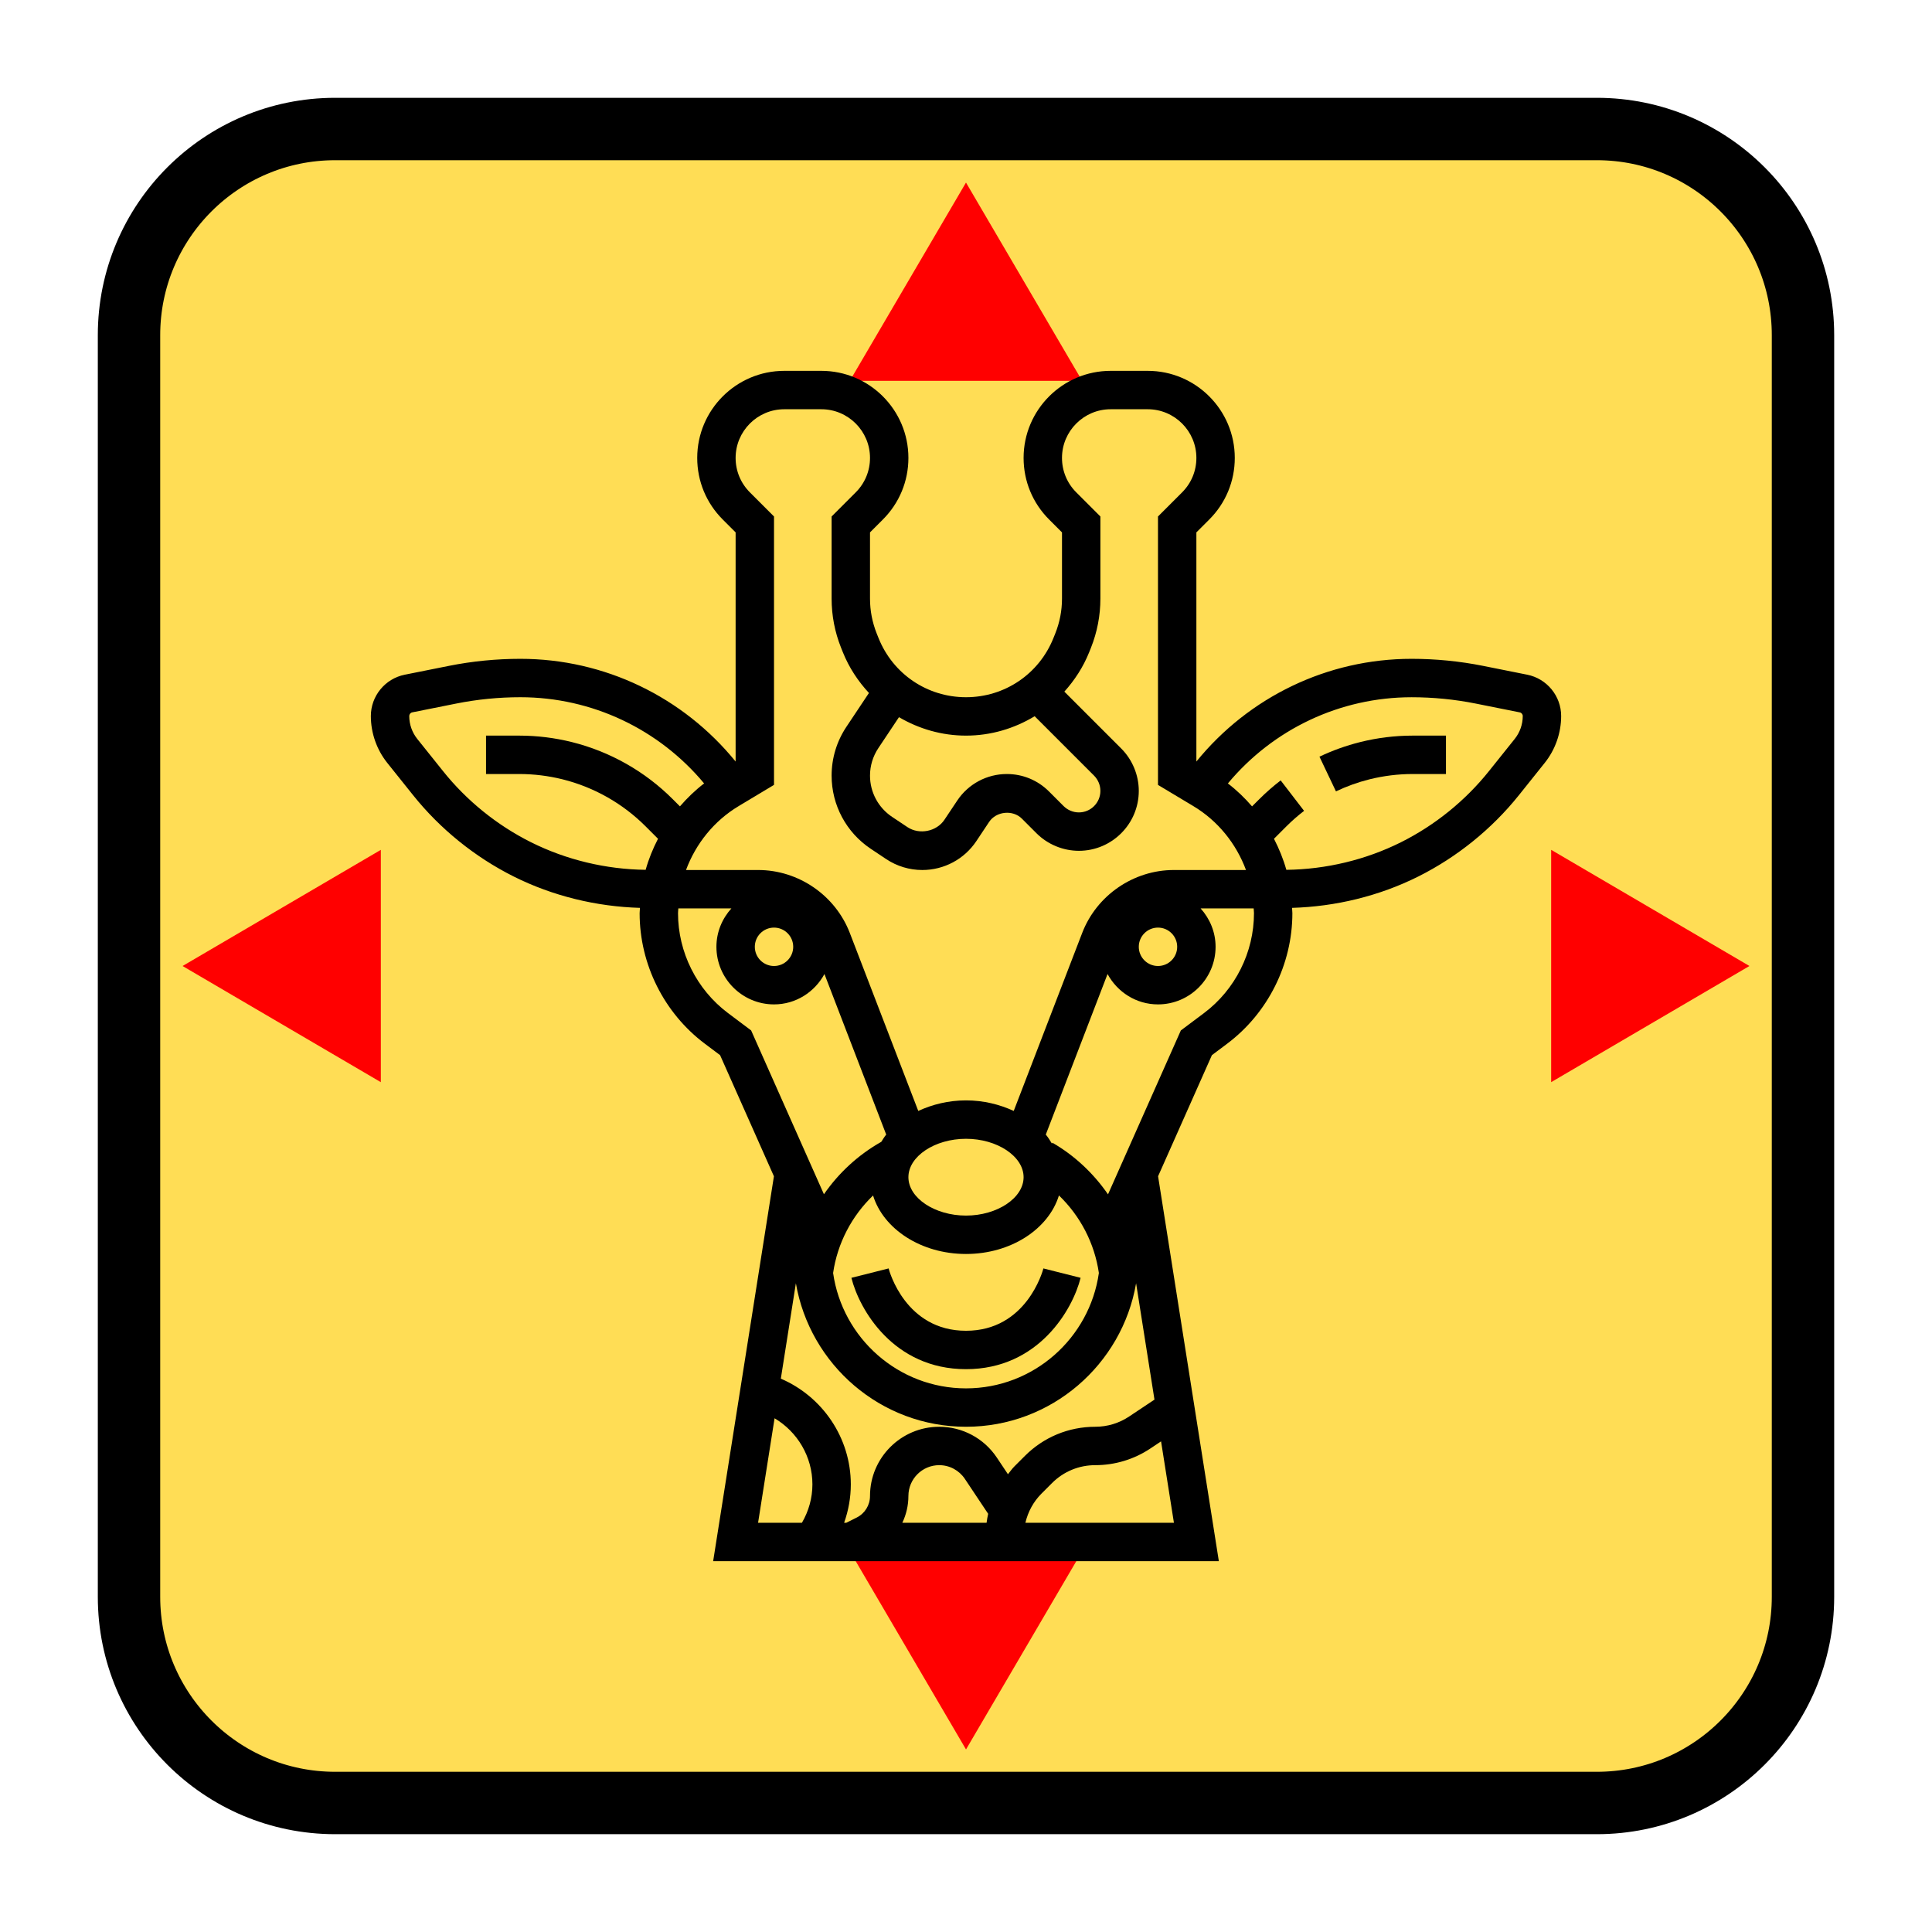
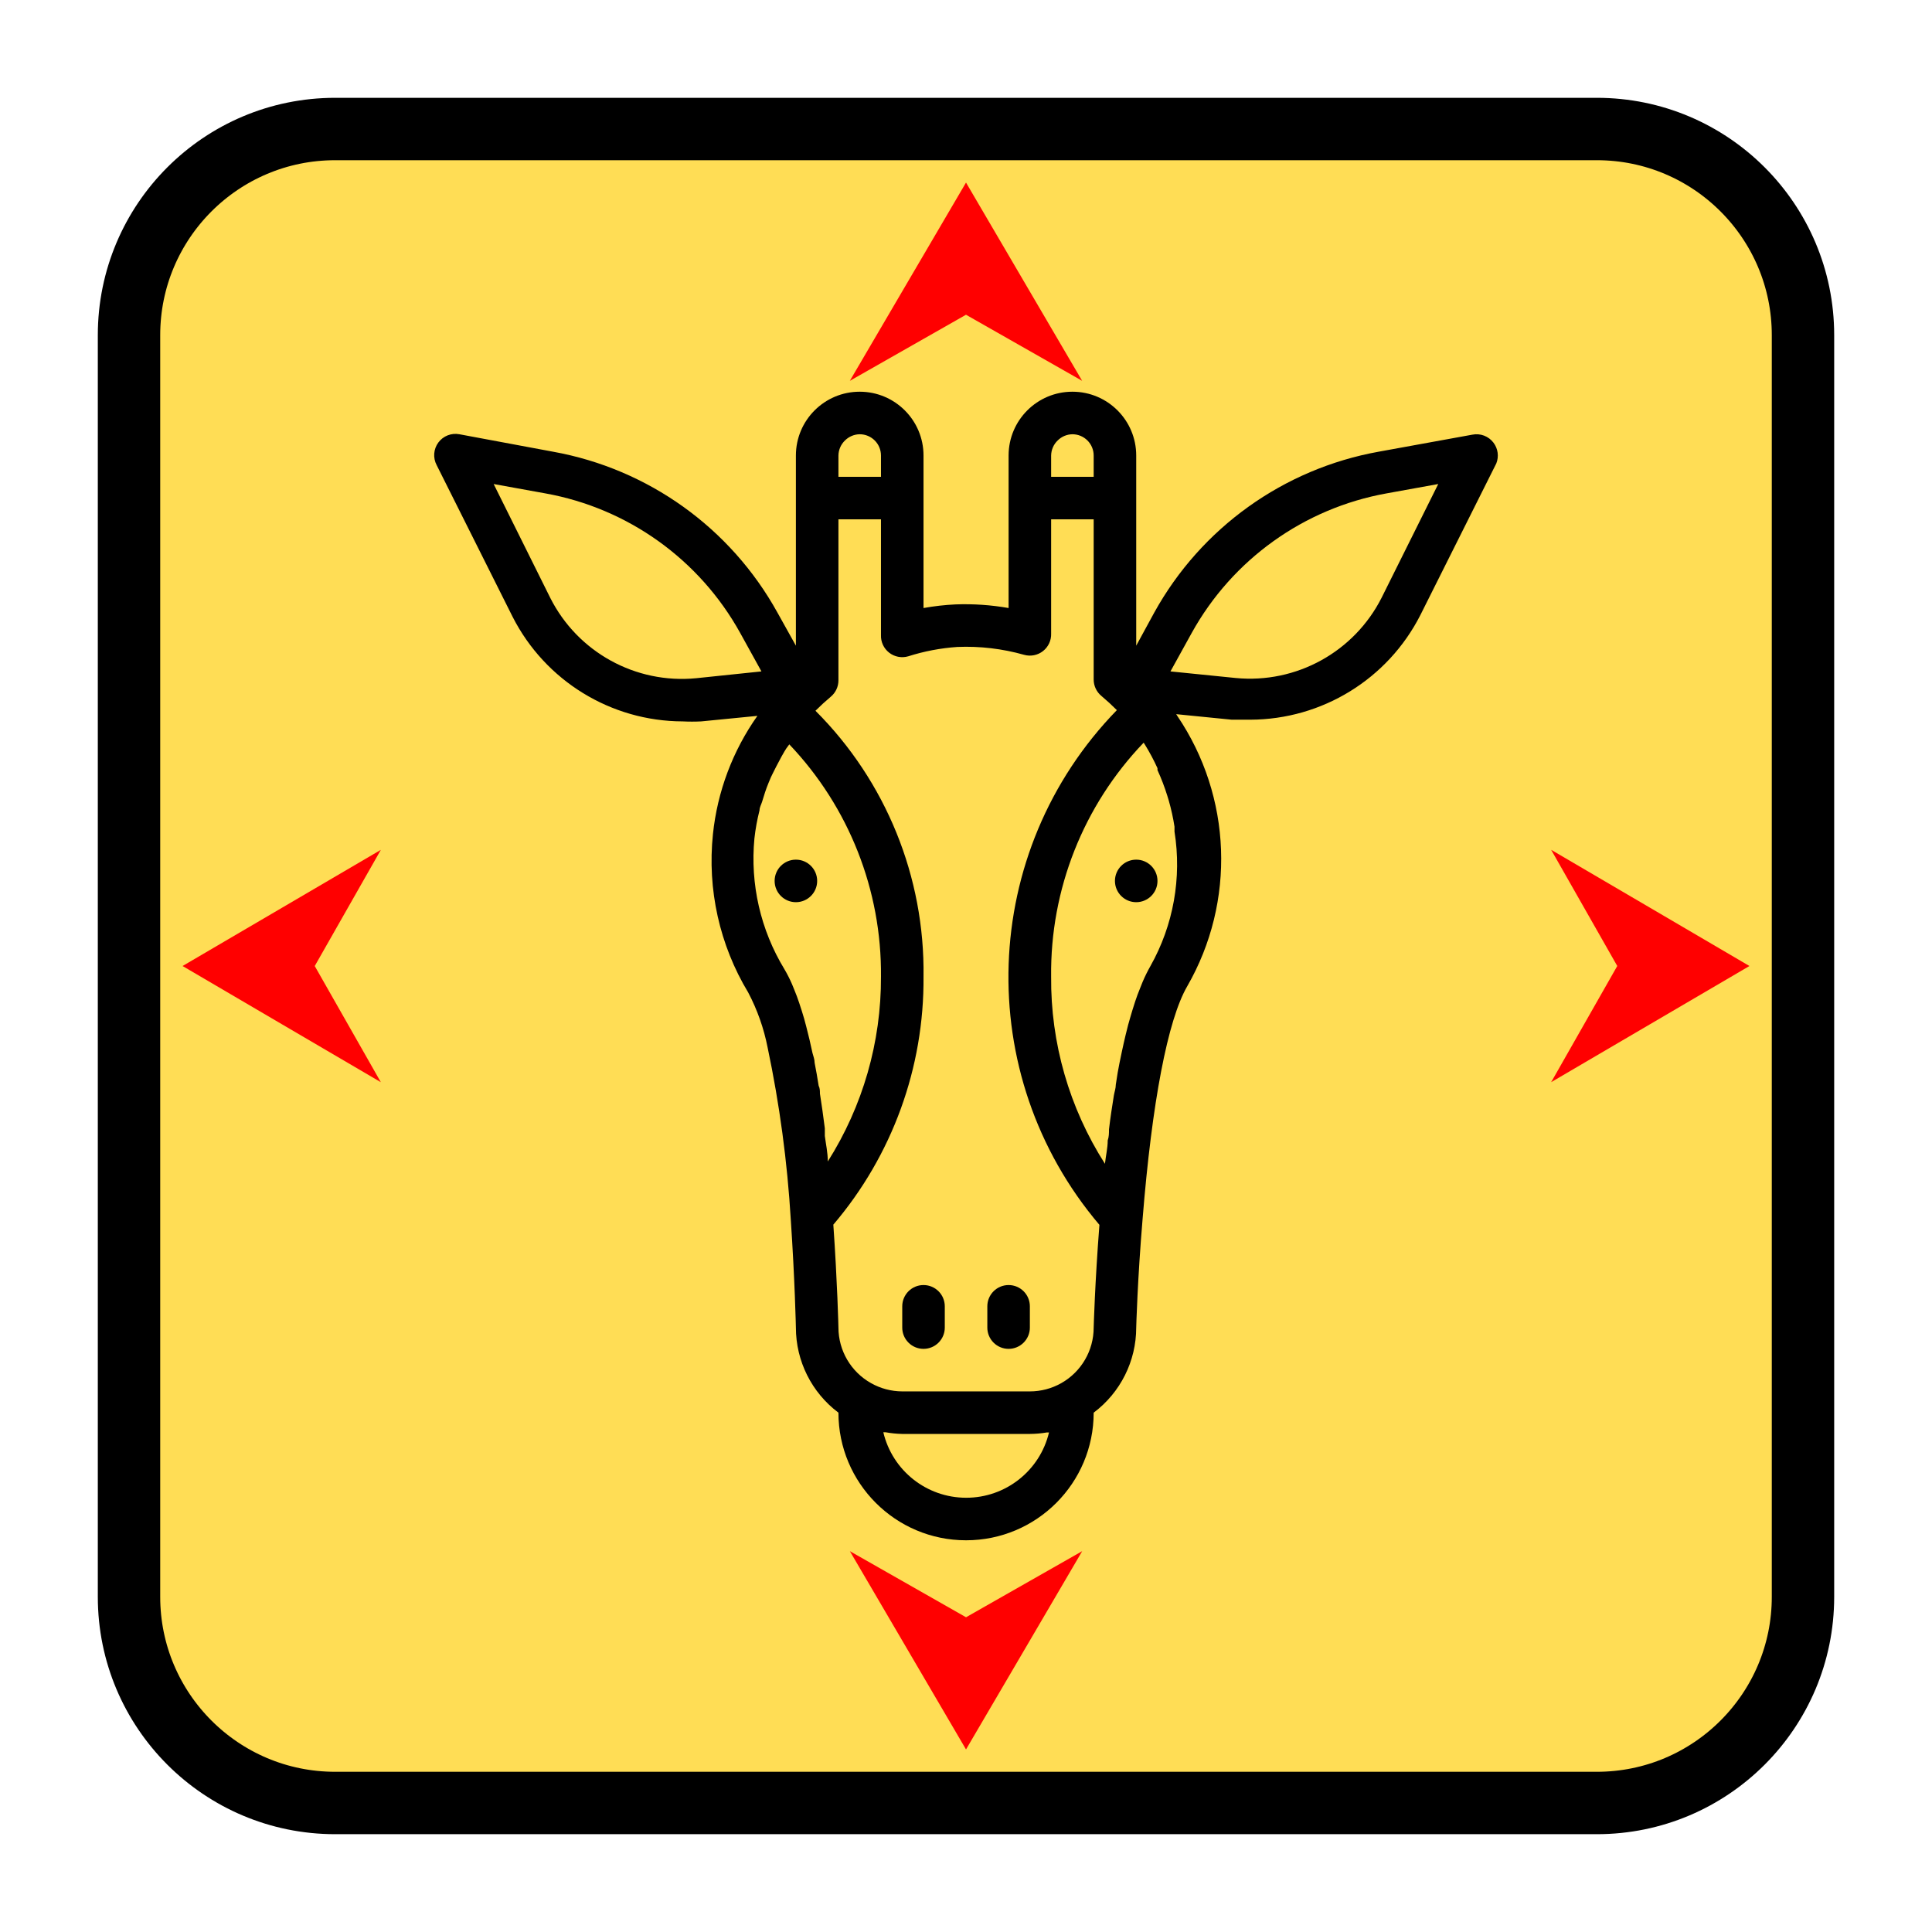
<svg xmlns="http://www.w3.org/2000/svg" version="1.1" x="0px" y="0px" viewBox="0 0 100.633 100.633" id="svg10" width="100.633" height="100.633">
  <defs id="defs14" />
  <rect style="opacity:1;fill:#ffdd55;fill-opacity:1;stroke:#000000;stroke-width:3.25;stroke-linecap:round;stroke-linejoin:round;stroke-miterlimit:4;stroke-dasharray:none;stroke-dashoffset:0" id="rect4493" width="87.193" height="87.193" x="6.72" y="6.72" ry="10.738" rx="10.738" />
-   <path style="opacity:1;fill:#ff0000;fill-opacity:1;stroke:none;stroke-width:3.25;stroke-linecap:round;stroke-linejoin:round;stroke-miterlimit:4;stroke-dasharray:none;stroke-dashoffset:0" id="path5131" d="m -48.994,14.512 6.157,-3.555 6.157,-3.555 -1e-6,7.11 0,7.11 -6.157,-3.555 z" transform="matrix(0.8387097,0,0,0.8510064,50.60058,37.9671)" />
-   <path transform="matrix(0,0.8387097,-0.8510064,0,62.6659,50.60062)" d="m -48.994,14.512 6.157,-3.555 6.157,-3.555 -1e-6,7.11 0,7.11 -6.157,-3.555 z" id="path5133" style="opacity:1;fill:#ff0000;fill-opacity:1;stroke:none;stroke-width:3.25;stroke-linecap:round;stroke-linejoin:round;stroke-miterlimit:4;stroke-dasharray:none;stroke-dashoffset:0" />
-   <path style="opacity:1;fill:#ff0000;fill-opacity:1;stroke:none;stroke-width:3.25;stroke-linecap:round;stroke-linejoin:round;stroke-miterlimit:4;stroke-dasharray:none;stroke-dashoffset:0" id="path5135" d="m -48.994,14.512 6.157,-3.555 6.157,-3.555 -1e-6,7.11 0,7.11 -6.157,-3.555 z" transform="matrix(-0.8387097,0,0,-0.8510064,50.03238,62.66594)" />
-   <path transform="matrix(0,-0.8387097,0.8510064,0,37.96707,50.03242)" d="m -48.994,14.512 6.157,-3.555 6.157,-3.555 -1e-6,7.11 0,7.11 -6.157,-3.555 z" id="path5137" style="opacity:1;fill:#ff0000;fill-opacity:1;stroke:none;stroke-width:3.25;stroke-linecap:round;stroke-linejoin:round;stroke-miterlimit:4;stroke-dasharray:none;stroke-dashoffset:0" />
-   <g transform="translate(18.3165,18.3165)" id="g8">
-     <path d="m 32,51 c -3.149,0 -3.996,-3.114 -4.031,-3.247 l -1.938,0.489 C 26.441,49.888 28.219,53 32,53 c 3.781,0 5.559,-3.112 5.97,-4.758 L 36.032,47.753 C 35.996,47.886 35.149,51 32,51 Z" id="path2" />
-     <path d="M 61.234,16.827 58.95,16.37 C 57.724,16.124 56.466,16 55.211,16 50.824,16 46.735,17.986 44,21.35 V 9.414 L 44.672,8.742 C 45.528,7.886 46,6.747 46,5.535 46,3.034 43.966,1 41.465,1 h -1.93 C 37.034,1 35,3.034 35,5.535 c 0,1.212 0.472,2.351 1.328,3.207 L 37,9.414 v 3.448 c 0,0.627 -0.118,1.24 -0.352,1.823 l -0.092,0.229 C 35.807,16.789 34.019,18 32,18 29.981,18 28.193,16.789 27.443,14.915 L 27.351,14.686 C 27.118,14.102 27,13.489 27,12.862 V 9.414 L 27.672,8.742 C 28.528,7.886 29,6.747 29,5.535 29,3.034 26.966,1 24.465,1 h -1.93 C 20.034,1 18,3.034 18,5.535 c 0,1.212 0.472,2.351 1.328,3.207 L 20,9.414 V 21.35 C 17.265,17.986 13.176,16 8.789,16 7.534,16 6.276,16.124 5.05,16.37 L 2.766,16.827 C 1.742,17.032 1,17.938 1,18.98 c 0,0.883 0.304,1.749 0.855,2.44 l 1.344,1.68 c 1.41,1.763 3.224,3.229 5.245,4.24 2.035,1.017 4.3,1.565 6.574,1.632 C 15.015,29.065 15,29.156 15,29.248 c 0,2.662 1.271,5.205 3.401,6.803 l 0.79,0.593 2.804,6.309 L 18.83,63 H 45.17 L 42.005,42.952 44.809,36.643 45.6,36.05 c 2.129,-1.598 3.4,-4.141 3.4,-6.803 0,-0.092 -0.015,-0.183 -0.018,-0.275 2.274,-0.067 4.538,-0.615 6.574,-1.632 2.021,-1.012 3.835,-2.477 5.245,-4.24 l 1.344,-1.681 C 62.696,20.729 63,19.863 63,18.98 63,17.938 62.258,17.032 61.234,16.827 Z m -25.658,2.163 3.095,3.095 C 38.881,22.295 39,22.584 39,22.879 39,23.497 38.497,24 37.879,24 37.584,24 37.295,23.881 37.086,23.672 L 36.324,22.91 C 35.737,22.323 34.957,22 34.127,22 c -1.041,0 -2.008,0.518 -2.584,1.384 l -0.666,0.998 c -0.41,0.617 -1.308,0.793 -1.924,0.386 L 28.148,24.231 C 27.43,23.751 27,22.948 27,22.084 c 0,-0.511 0.15,-1.006 0.434,-1.432 l 1.075,-1.613 C 29.545,19.647 30.736,20 32,20 c 1.299,0 2.521,-0.371 3.576,-1.01 z M 22.535,3 h 1.93 C 25.862,3 27,4.138 27,5.535 27,6.213 26.736,6.849 26.258,7.328 L 25,8.586 v 4.276 c 0,0.883 0.166,1.746 0.494,2.565 l 0.092,0.229 c 0.323,0.807 0.795,1.513 1.359,2.123 L 25.77,19.542 C 25.266,20.298 25,21.177 25,22.084 c 0,1.534 0.762,2.958 2.039,3.811 l 0.806,0.538 c 0.559,0.371 1.209,0.567 1.878,0.567 1.135,0 2.188,-0.563 2.818,-1.508 l 0.666,-1 c 0.371,-0.554 1.233,-0.639 1.703,-0.168 l 0.762,0.762 C 36.253,25.667 37.057,26 37.879,26 39.6,26 41,24.6 41,22.879 41,22.057 40.667,21.253 40.086,20.672 l -2.963,-2.963 c 0.533,-0.594 0.982,-1.276 1.292,-2.051 l 0.092,-0.229 C 38.834,14.608 39,13.745 39,12.862 V 8.586 L 37.742,7.328 C 37.264,6.85 37,6.213 37,5.535 37,4.138 38.138,3 39.535,3 h 1.93 C 42.862,3 44,4.138 44,5.535 44,6.213 43.736,6.849 43.258,7.328 L 42,8.586 v 13.981 l 1.843,1.105 c 1.281,0.768 2.233,1.959 2.741,3.328 h -3.757 c -2.101,0 -4.021,1.318 -4.775,3.279 L 34.486,39.55 C 33.75,39.21 32.909,39 32,39 c -0.909,0 -1.751,0.21 -2.486,0.55 L 25.948,30.279 C 25.193,28.318 23.274,27 21.173,27 h -3.757 c 0.508,-1.369 1.461,-2.56 2.741,-3.328 L 22,22.566 V 8.586 L 20.742,7.328 C 20.264,6.85 20,6.213 20,5.535 20,4.138 21.138,3 22.535,3 Z M 42,30 c 0.552,0 1,0.448 1,1 0,0.552 -0.448,1 -1,1 -0.552,0 -1,-0.448 -1,-1 0,-0.552 0.448,-1 1,-1 z M 28.684,61 C 28.886,60.573 29,60.1 29,59.605 29,58.72 29.72,58 30.605,58 c 0.538,0 1.037,0.268 1.336,0.715 l 1.213,1.819 c -0.036,0.153 -0.06,0.309 -0.082,0.466 z m 5.835,-2.933 c -0.126,0.126 -0.223,0.271 -0.334,0.406 L 33.606,57.605 C 32.935,56.6 31.813,56 30.605,56 28.617,56 27,57.617 27,59.605 c 0,0.479 -0.267,0.91 -0.693,1.124 L 25.765,61 H 25.652 C 25.877,60.364 26,59.692 26,59 26,56.572 24.52,54.423 22.355,53.494 l 0.784,-4.968 C 23.868,52.763 27.558,56 32,56 c 4.442,0 8.132,-3.237 8.86,-7.474 l 0.957,6.06 -1.319,0.879 C 39.975,55.815 39.365,56 38.733,56 c -1.385,0 -2.687,0.539 -3.666,1.519 z M 32,54 c -3.522,0 -6.438,-2.618 -6.922,-6.009 0.225,-1.549 0.968,-2.966 2.081,-4.037 C 27.698,45.699 29.656,47 32,47 c 2.345,0 4.304,-1.303 4.841,-3.049 1.114,1.072 1.856,2.495 2.08,4.039 C 38.438,51.381 35.522,54 32,54 Z m 3,-11 c 0,1.084 -1.374,2 -3,2 -1.626,0 -3,-0.916 -3,-2 0,-1.084 1.374,-2 3,-2 1.626,0 3,0.916 3,2 z M 23,31 c 0,0.552 -0.448,1 -1,1 -0.552,0 -1,-0.448 -1,-1 0,-0.552 0.448,-1 1,-1 0.552,0 1,0.448 1,1 z M 9.339,25.552 C 7.575,24.67 5.992,23.39 4.762,21.851 L 3.418,20.172 C 3.148,19.834 3,19.411 3,18.98 3,18.887 3.066,18.806 3.158,18.788 L 5.442,18.331 C 6.54,18.111 7.666,18 8.789,18 c 3.73,0 7.213,1.662 9.57,4.49 -0.464,0.355 -0.881,0.758 -1.259,1.195 L 16.726,23.311 C 15.278,21.862 13.461,20.833 11.473,20.337 10.576,20.113 9.654,20 8.731,20 H 7 v 2 h 1.731 c 0.759,0 1.519,0.094 2.257,0.277 1.636,0.409 3.131,1.256 4.323,2.448 l 0.647,0.647 c -0.266,0.517 -0.488,1.056 -0.644,1.618 -2.065,-0.024 -4.128,-0.515 -5.975,-1.438 z m 10.263,8.899 C 17.973,33.229 17,31.284 17,29.248 17,29.165 17.013,29.083 17.016,29 H 19.78 C 19.3,29.532 19,30.229 19,31 c 0,1.654 1.346,3 3,3 1.139,0 2.119,-0.645 2.627,-1.582 l 3.217,8.363 c -0.099,0.118 -0.173,0.25 -0.256,0.377 -1.204,0.679 -2.219,1.62 -2.988,2.731 l -3.792,-8.533 z m 2.427,21.107 c 1.189,0.705 1.971,2 1.971,3.442 0,0.714 -0.194,1.394 -0.546,2 H 21.17 Z M 35.094,61 c 0.134,-0.569 0.415,-1.095 0.839,-1.519 l 0.549,-0.549 C 37.083,58.331 37.883,58 38.733,58 c 1.028,0 2.023,-0.302 2.875,-0.871 L 42.16,56.761 42.83,61 Z m 9.305,-26.549 -1.208,0.905 -3.794,8.538 c -0.75,-1.086 -1.731,-2.016 -2.896,-2.689 L 36.475,41.25 C 36.377,41.09 36.28,40.928 36.156,40.781 l 3.217,-8.363 C 39.881,33.355 40.861,34 42,34 c 1.654,0 3,-1.346 3,-3 0,-0.771 -0.301,-1.468 -0.78,-2 h 2.764 c 0.003,0.083 0.016,0.165 0.016,0.248 0,2.036 -0.973,3.981 -2.601,5.203 z m 16.183,-14.28 -1.344,1.68 c -1.231,1.539 -2.813,2.819 -4.577,3.701 -1.847,0.923 -3.911,1.414 -5.975,1.439 -0.157,-0.562 -0.379,-1.101 -0.644,-1.618 l 0.647,-0.647 c 0.285,-0.285 0.595,-0.557 0.921,-0.807 l -1.219,-1.586 c -0.393,0.303 -0.77,0.632 -1.116,0.979 L 46.9,23.686 c -0.378,-0.437 -0.795,-0.841 -1.259,-1.195 2.356,-2.828 5.84,-4.49 9.57,-4.49 1.123,0 2.249,0.111 3.347,0.331 l 2.284,0.457 C 60.934,18.807 61,18.888 61,18.98 c 0,0.431 -0.148,0.854 -0.418,1.191 z" id="path4" />
-     <path d="m 52.526,20.338 c -0.728,0.182 -1.44,0.438 -2.115,0.759 l 0.859,1.807 c 0.556,-0.265 1.142,-0.476 1.741,-0.626 C 53.75,22.094 54.51,22 55.269,22 H 57 v -2 h -1.731 c -0.922,0 -1.845,0.113 -2.743,0.338 z" id="path6" />
+   <g transform="matrix(1.107894,0,0,1.107894,14.86684,14.86392)" data-name="08" id="g4497">
+     <path d="m 56.8,7.4 a 1,1 0 0 0 -1,-0.38 l -4.4,0.8 a 15.12,15.12 0 0 0 -10.55,7.56 v 0 L 40,16.94 V 8 A 3,3 0 0 0 37,5 3,3 0 0 0 34,8 v 7.17 A 11.85,11.85 0 0 0 31.5,15 11.62,11.62 0 0 0 30,15.17 V 8 A 3,3 0 0 0 27,5 3,3 0 0 0 24,8 v 8.94 L 23.13,15.38 A 15.12,15.12 0 0 0 12.58,7.82 L 8.18,7 A 1,1 0 0 0 7.11,8.45 l 3.57,7.13 a 9,9 0 0 0 8,4.92 8.73,8.73 0 0 0 0.87,0 l 2.64,-0.26 a 11.74,11.74 0 0 0 -2.09,5.56 12,12 0 0 0 1.66,7.45 9.47,9.47 0 0 1 0.91,2.58 55.29,55.29 0 0 1 1.09,8.1 C 23.95,46.73 24,49 24,49 a 5,5 0 0 0 2,4 v 0 a 6,6 0 0 0 12,0 v 0 a 5,5 0 0 0 2,-4 c 0,0 0.06,-2.27 0.3,-5.11 0.44,-5.47 1.18,-9.36 2.1,-10.94 A 12,12 0 0 0 41.93,20.24 l -0.05,-0.08 2.61,0.26 q 0.44,0 0.87,0 a 9,9 0 0 0 8,-4.92 L 56.93,8.37 A 1,1 0 0 0 56.8,7.4 Z M 36.31,7.29 A 1,1 0 0 1 37,7 1,1 0 0 1 38,8 V 9 H 36 V 8 a 1,1 0 0 1 0.31,-0.71 z m -10,0 A 1,1 0 0 1 27,7 1,1 0 0 1 28,8 V 9 H 26 V 8 a 1,1 0 0 1 0.31,-0.71 z m -7,11.18 A 6.93,6.93 0 0 1 12.45,14.69 L 9.79,9.34 12.22,9.78 a 13.13,13.13 0 0 1 9.16,6.56 l 1,1.81 z M 22.05,26 a 9.77,9.77 0 0 1 0.24,-1.32 c 0,-0.14 0.08,-0.27 0.12,-0.4 0.09,-0.3 0.18,-0.59 0.3,-0.88 0.12,-0.29 0.12,-0.29 0.19,-0.43 0.07,-0.14 0.27,-0.54 0.42,-0.81 0.15,-0.27 0.15,-0.26 0.23,-0.39 l 0.14,-0.19 A 15.63,15.63 0 0 1 28,32.5 16.12,16.12 0 0 1 25.5,41.19 c 0,-0.42 -0.09,-0.81 -0.14,-1.2 0,-0.12 0,-0.24 0,-0.36 -0.07,-0.57 -0.15,-1.11 -0.23,-1.63 0,-0.13 0,-0.25 -0.06,-0.37 -0.06,-0.37 -0.12,-0.74 -0.19,-1.08 0,-0.16 -0.06,-0.31 -0.1,-0.46 -0.04,-0.15 -0.12,-0.57 -0.19,-0.83 l -0.11,-0.44 c -0.06,-0.24 -0.13,-0.48 -0.2,-0.7 L 24.16,33.75 C 24.09,33.53 24.01,33.33 23.93,33.13 L 23.82,32.86 A 6.28,6.28 0 0 0 23.46,32.15 10,10 0 0 1 22.05,26 Z M 32,57 a 4,4 0 0 1 -3.89,-3.08 h 0.1 A 5,5 0 0 0 29,54 h 6 a 5,5 0 0 0 0.8,-0.07 h 0.1 A 4,4 0 0 1 32,57 Z m 4.48,-5.39 A 3,3 0 0 1 35,52 h -6 a 3,3 0 0 1 -1.47,-0.39 v 0 A 3,3 0 0 1 26,49 c 0,0 -0.05,-2.13 -0.24,-4.84 A 17.75,17.75 0 0 0 30,32.5 17.33,17.33 0 0 0 24.92,20 c 0.23,-0.23 0.47,-0.45 0.72,-0.66 A 1,1 0 0 0 26,18.57 V 11 h 2 v 5.44 a 1,1 0 0 0 1.28,1 9.84,9.84 0 0 1 2.31,-0.44 10,10 0 0 1 3.14,0.37 1,1 0 0 0 1.27,-1 V 11 h 2 v 7.53 a 1,1 0 0 0 0.36,0.77 c 0.25,0.21 0.5,0.44 0.73,0.67 a 18,18 0 0 0 -0.82,24.2 C 38.06,46.86 38,49 38,49 a 3,3 0 0 1 -1.52,2.61 z M 40.67,32 a 7.25,7.25 0 0 0 -0.37,0.75 l -0.12,0.3 c -0.08,0.2 -0.16,0.4 -0.23,0.62 l -0.13,0.41 c -0.07,0.22 -0.13,0.45 -0.2,0.69 l -0.12,0.48 c -0.06,0.25 -0.12,0.52 -0.18,0.8 -0.06,0.28 -0.07,0.35 -0.11,0.53 -0.04,0.18 -0.12,0.64 -0.17,1 0,0.17 -0.06,0.33 -0.09,0.5 -0.08,0.51 -0.16,1 -0.23,1.6 0,0.17 0,0.35 -0.06,0.52 0,0.36 -0.09,0.72 -0.13,1.1 A 16.09,16.09 0 0 1 36,32.5 a 15.63,15.63 0 0 1 4.35,-11 l 0.07,0.11 A 9.86,9.86 0 0 1 41,22.7 v 0.09 a 10,10 0 0 1 0.46,1.2 l 0.07,0.23 a 10,10 0 0 1 0.27,1.23 c 0,0.07 0,0.15 0,0.23 A 9.75,9.75 0 0 1 40.67,32 Z M 51.54,14.68 a 6.94,6.94 0 0 1 -6.86,3.78 l -3.07,-0.31 1,-1.81 A 13.13,13.13 0 0 1 51.77,9.78 L 54.2,9.34 Z" id="path4487" />
+     <path d="m 30,47 a 1,1 0 0 0 -1,1 v 1 a 1,1 0 0 0 2,0 v -1 a 1,1 0 0 0 -1,-1 z" id="path4489" />
+     <path d="m 34,47 a 1,1 0 0 0 -1,1 v 1 a 1,1 0 0 0 2,0 v -1 a 1,1 0 0 0 -1,-1 z" id="path4491" />
+     <path d="m 25,28 a 1,1 0 0 0 -1,-1 v 0 a 1,1 0 1 0 1,1 z" id="path4493" />
+     <path d="m 40,27 v 0 a 1,1 0 1 0 1,1 1,1 0 0 0 -1,-1 z" id="path4495" />
  </g>
+   <path style="opacity:1;fill:#ff0000;fill-opacity:1;stroke:none;stroke-width:2.746;stroke-linecap:round;stroke-linejoin:round;stroke-miterlimit:4;stroke-dasharray:none;stroke-dashoffset:0" d="m 9.509,50.317 5.164,-3.025 5.164,-3.025 -3.443,6.051 3.443,6.051 -5.164,-3.025 z" id="path5131" />
+   <path id="path5700" d="m 50.317,9.509 3.025,5.164 3.025,5.164 -6.051,-3.443 -6.051,3.443 3.025,-5.164 z" style="opacity:1;fill:#ff0000;fill-opacity:1;stroke:none;stroke-width:2.746;stroke-linecap:round;stroke-linejoin:round;stroke-miterlimit:4;stroke-dasharray:none;stroke-dashoffset:0" />
+   <path style="opacity:1;fill:#ff0000;fill-opacity:1;stroke:none;stroke-width:2.746;stroke-linecap:round;stroke-linejoin:round;stroke-miterlimit:4;stroke-dasharray:none;stroke-dashoffset:0" d="m 91.124,50.317 -5.164,3.025 -5.164,3.025 3.443,-6.051 -3.443,-6.051 5.164,3.025 z" id="path5702" />
+   <path id="path5704" d="m 50.317,91.124 -3.025,-5.164 -3.025,-5.164 6.051,3.443 6.051,-3.443 -3.025,5.164 z" style="opacity:1;fill:#ff0000;fill-opacity:1;stroke:none;stroke-width:2.746;stroke-linecap:round;stroke-linejoin:round;stroke-miterlimit:4;stroke-dasharray:none;stroke-dashoffset:0" />
</svg>
